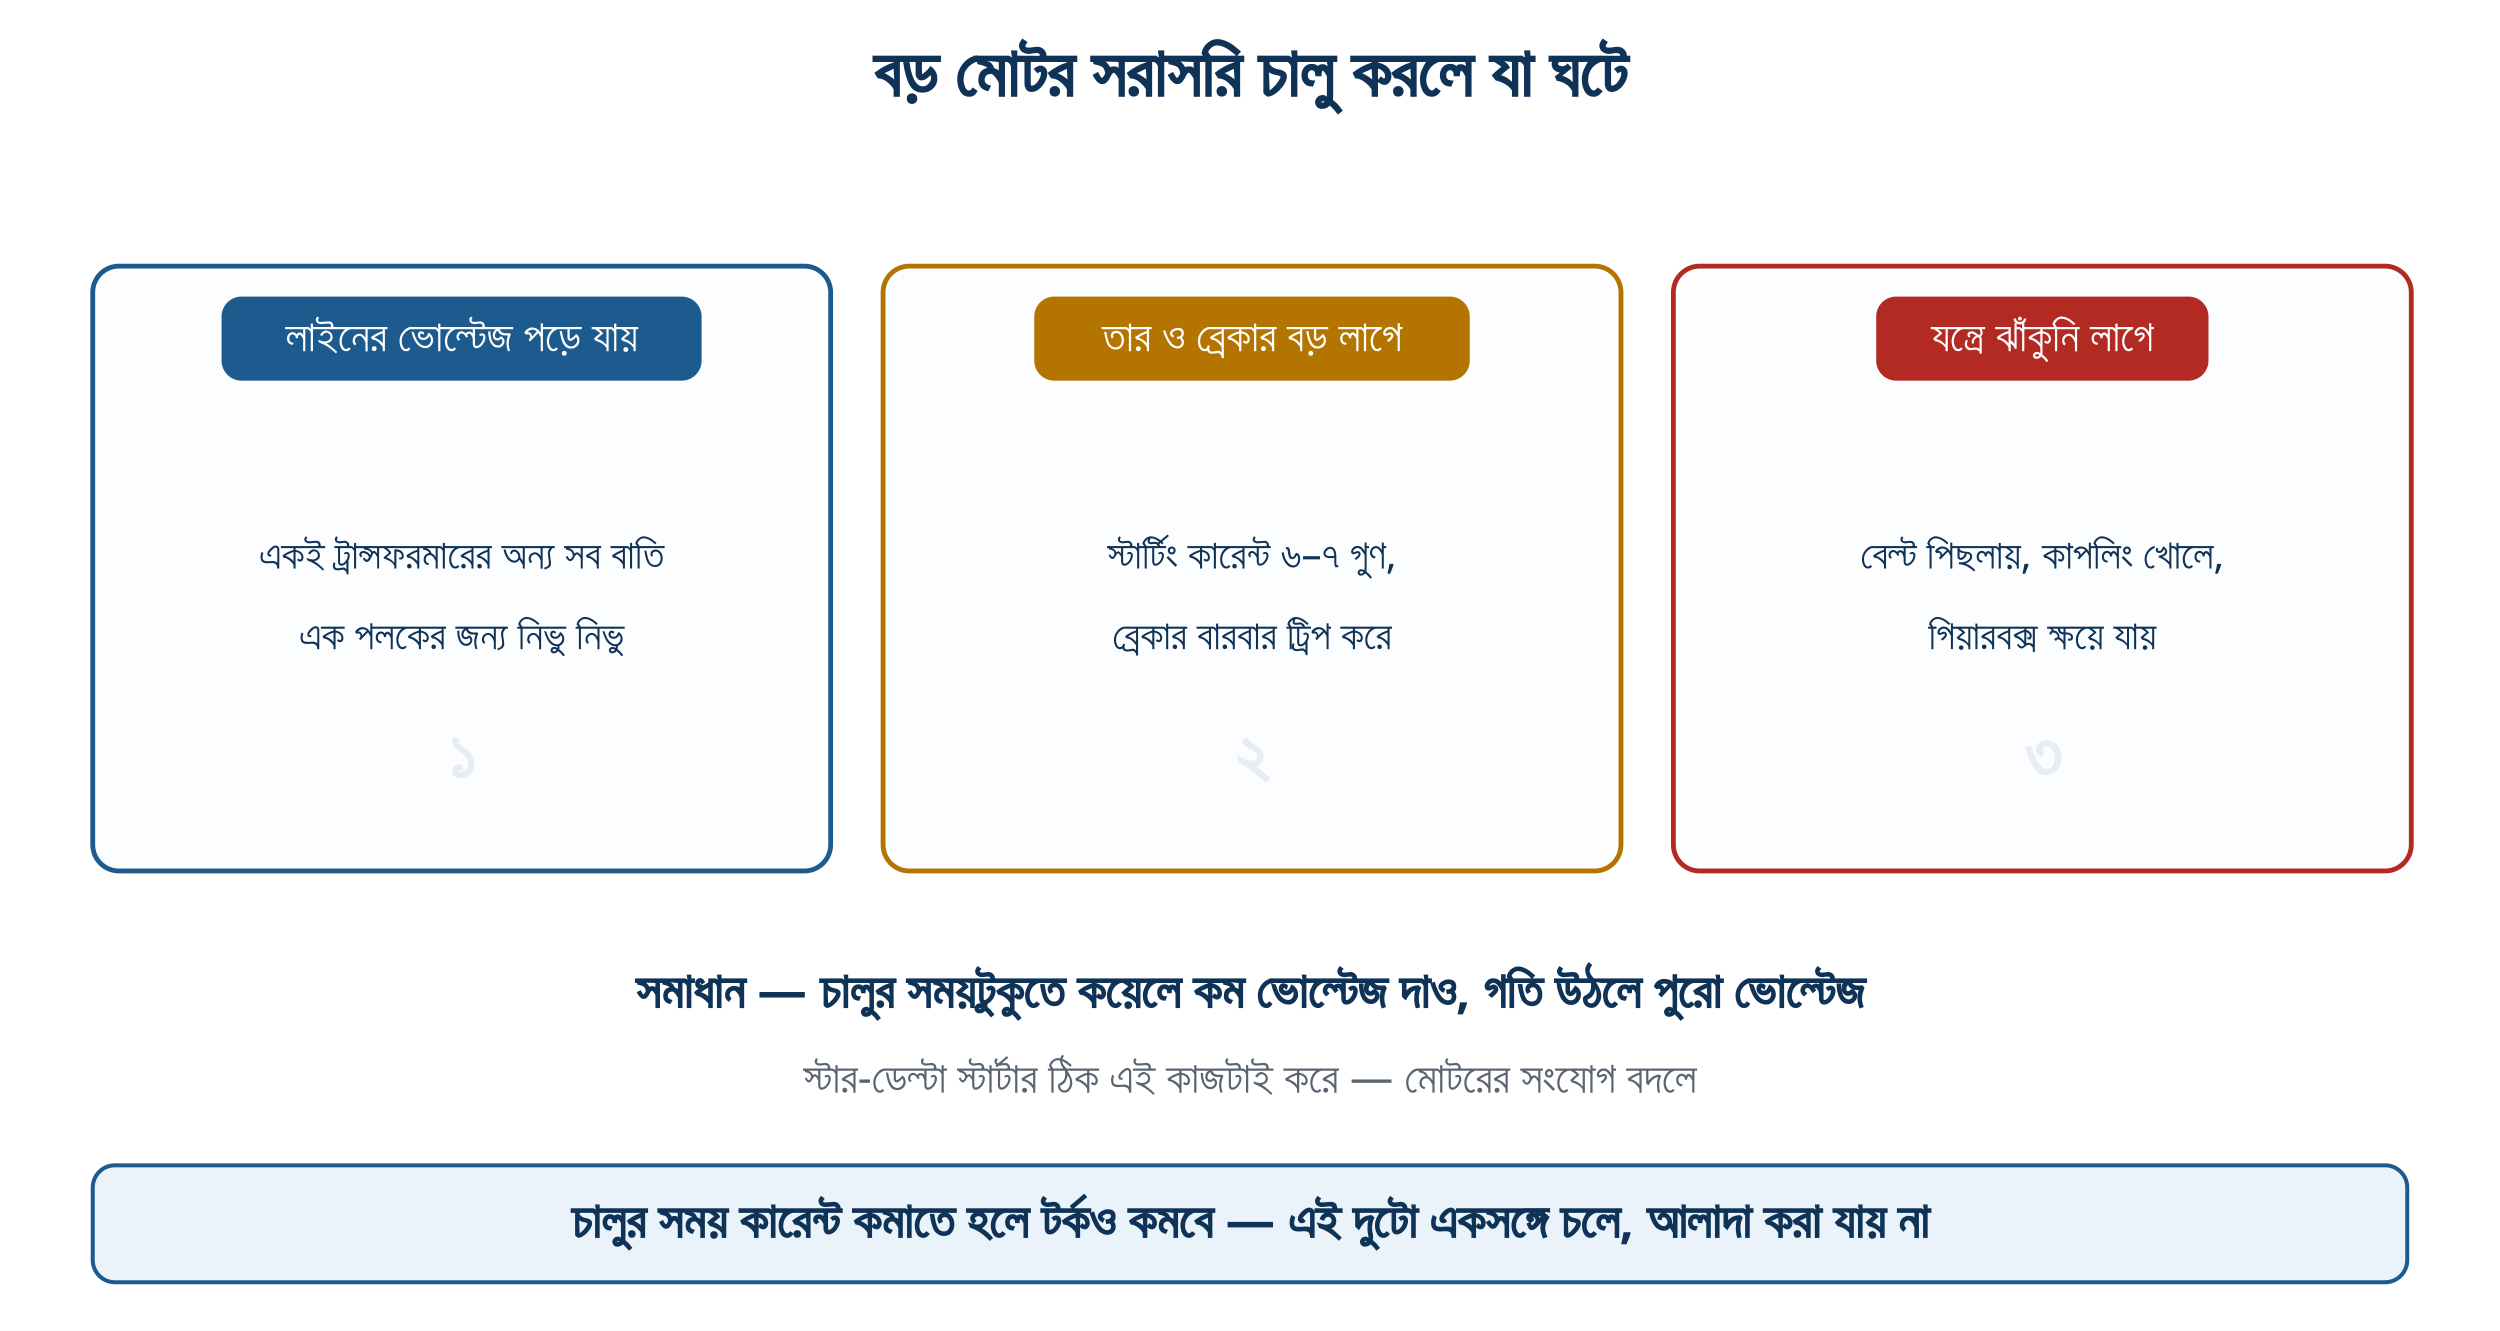
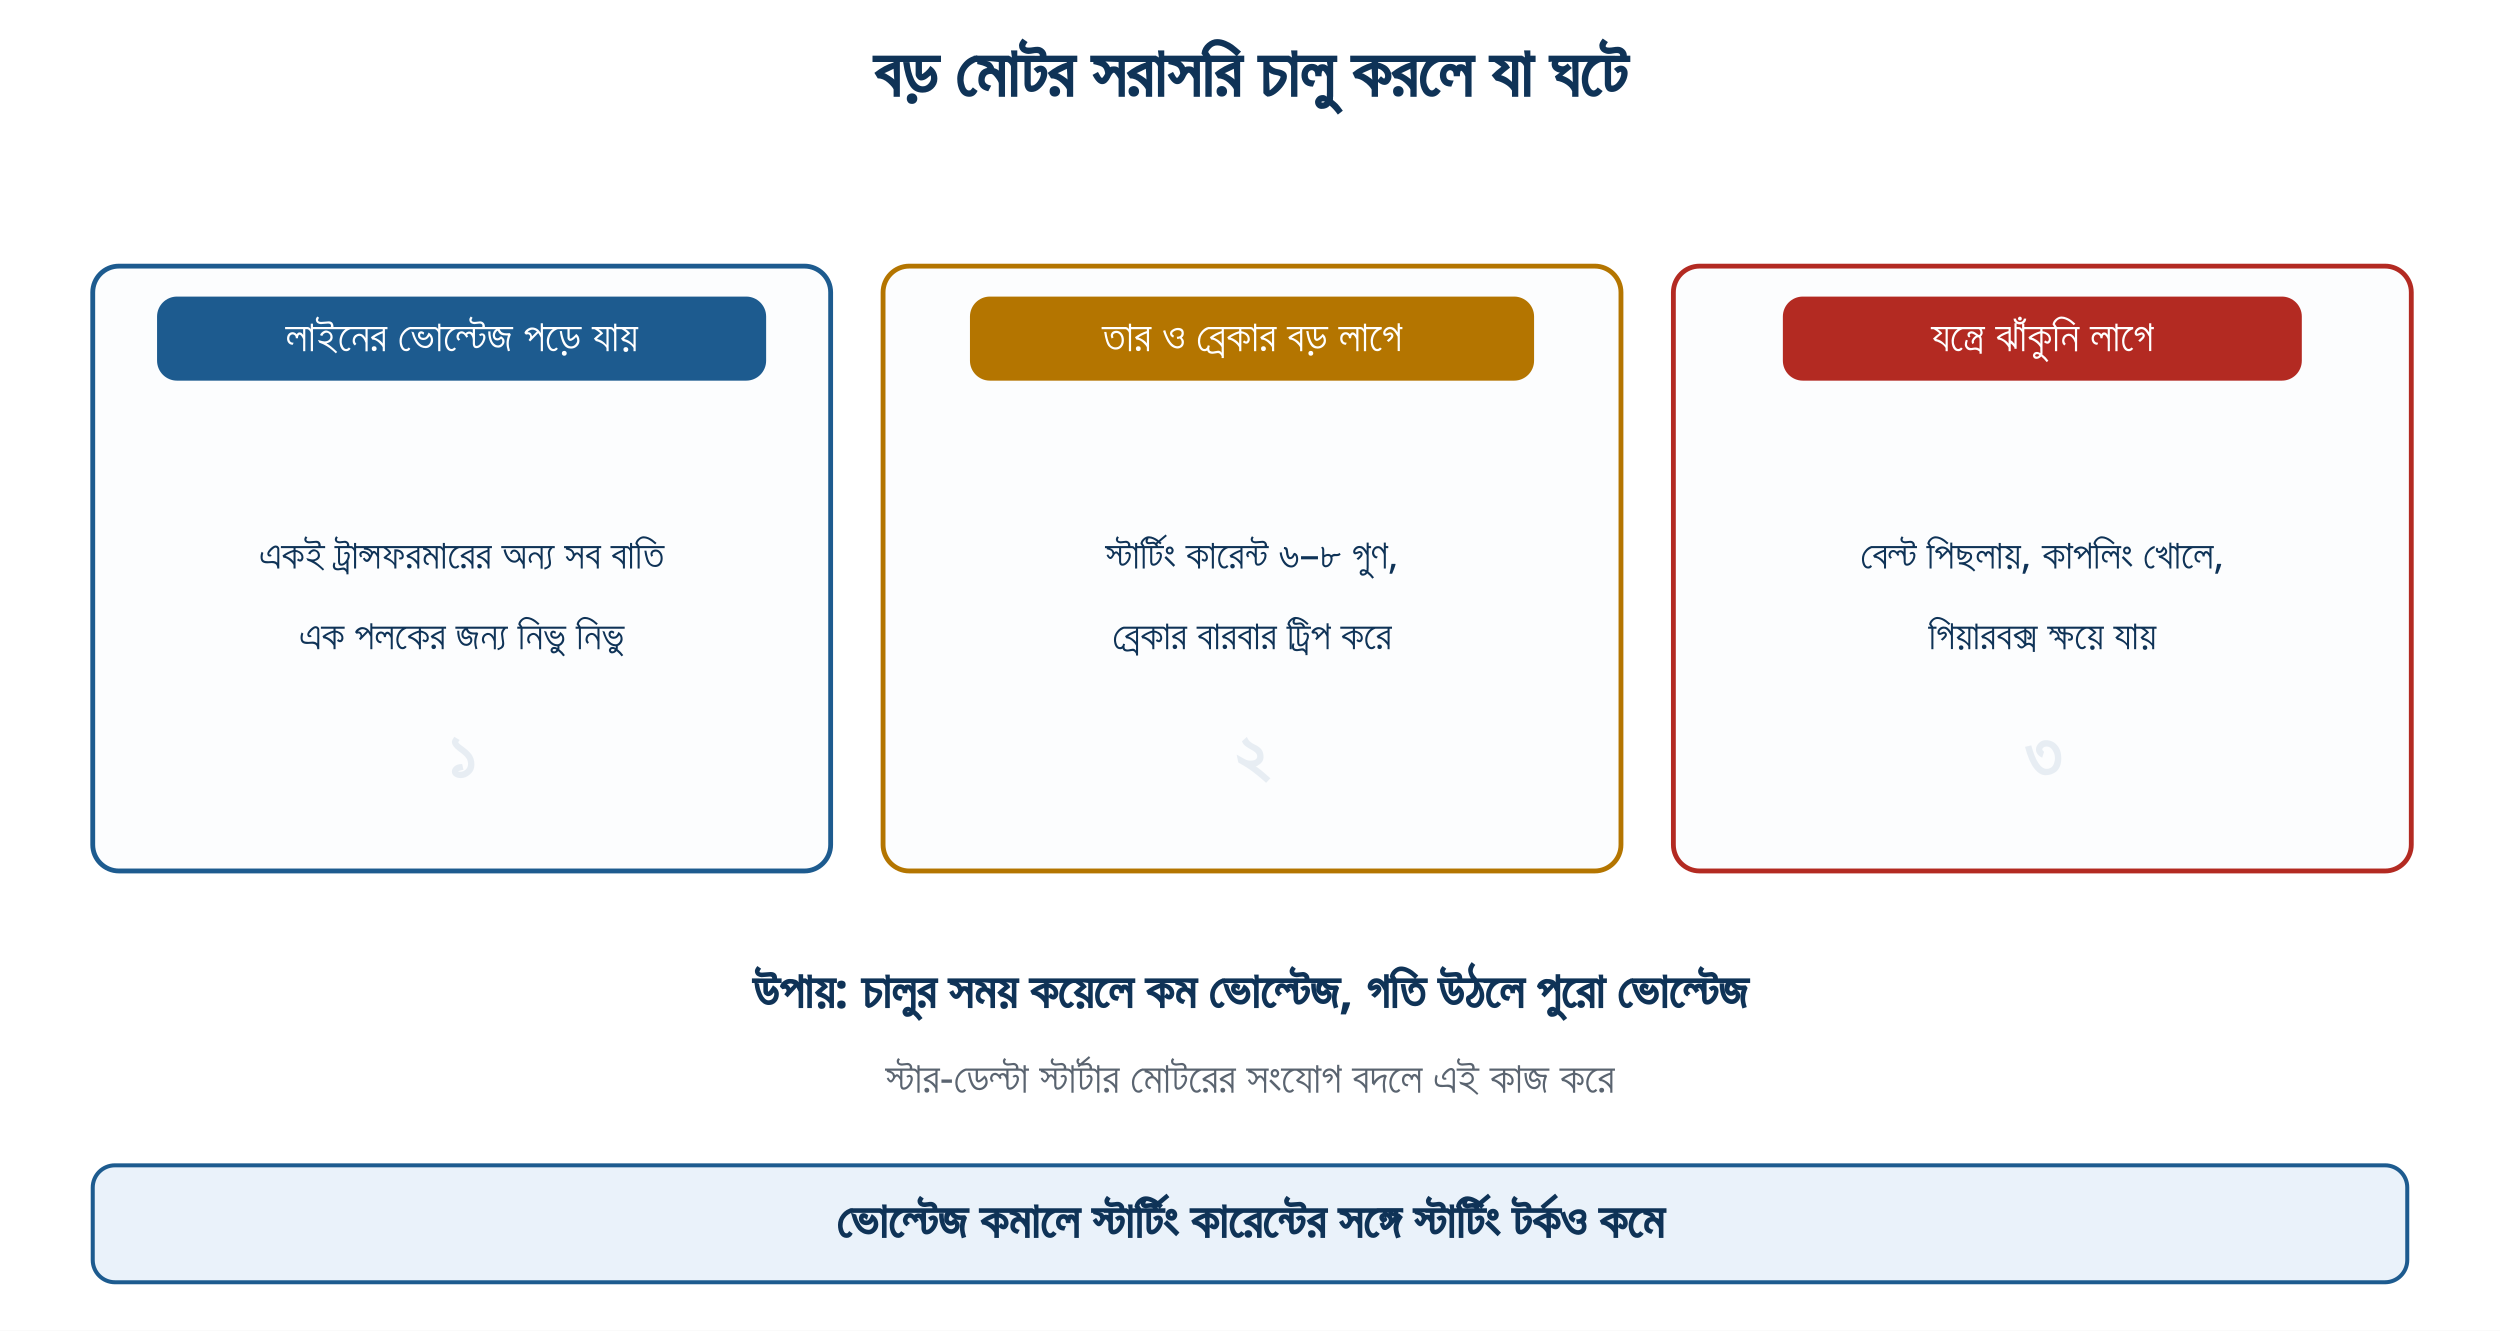
<svg xmlns="http://www.w3.org/2000/svg" width="1240" height="660" viewBox="0 0 1240 660">
  <rect width="1240" height="660" fill="#FFFFFF" />
  <text x="620.0" y="48.0" font-family="Kalpurush" font-size="34" font-weight="700" fill="#0F3357" text-anchor="middle">বড় মোটর সরাসরি চালু করলে যা ঘটে</text>
  <rect x="46.0" y="132.0" width="366.0" height="300.0" rx="13" fill="#FCFDFE" stroke="#1D5B8F" stroke-width="2.4" />
-   <rect x="110.8" y="148.0" width="236.3" height="39.9" rx="9" fill="#1D5B8F" stroke="#1D5B8F" stroke-width="1.8" />
+   <rect x="78.8" y="148.0" width="300.3" height="39.9" rx="9" fill="#1D5B8F" stroke="#1D5B8F" stroke-width="1.8" />
  <text x="229.0" y="174.2" font-family="Kalpurush" font-size="21.5" font-weight="600" fill="#FFFFFF" text-anchor="middle">লাইনের ভোল্টেজ পড়ে যায়</text>
  <text x="229.0" y="282.0" font-family="Kalpurush" font-size="20" font-weight="400" fill="#0F3357" text-anchor="middle">একই ট্রান্সফরমারের অন্য সব বাতি</text>
  <text x="229.0" y="322.0" font-family="Kalpurush" font-size="20" font-weight="400" fill="#0F3357" text-anchor="middle">এক পলকের জন্য নিভু নিভু</text>
  <text x="229.0" y="386.0" font-family="Kalpurush" font-size="34" font-weight="700" fill="#E7EDF3" text-anchor="middle">১</text>
  <rect x="438.0" y="132.0" width="366.0" height="300.0" rx="13" fill="#FCFDFE" stroke="#B47500" stroke-width="2.4" />
-   <rect x="513.9" y="148.0" width="214.2" height="39.9" rx="9" fill="#B47500" stroke="#B47500" stroke-width="1.8" />
+   <rect x="482.0" y="148.0" width="278.0" height="39.9" rx="9" fill="#B47500" stroke="#B47500" stroke-width="1.8" />
  <text x="621.0" y="174.2" font-family="Kalpurush" font-size="21.5" font-weight="600" fill="#FFFFFF" text-anchor="middle">তার ও ব্রেকার বড় লাগে</text>
-   <text x="621.0" y="282.0" font-family="Kalpurush" font-size="20" font-weight="400" fill="#0F3357" text-anchor="middle">স্টার্টিং কারেন্ট ৬–৭ গুণ,</text>
+   <text x="621.0" y="282.0" font-family="Kalpurush" font-size="20" font-weight="400" fill="#0F3357" text-anchor="middle">স্টার্টিং কারেন্ট ৬–৮ গুণ,</text>
  <text x="621.0" y="322.0" font-family="Kalpurush" font-size="20" font-weight="400" fill="#0F3357" text-anchor="middle">ব্রেকার বারবার ট্রিপ করে</text>
  <text x="621.0" y="386.0" font-family="Kalpurush" font-size="34" font-weight="700" fill="#E7EDF3" text-anchor="middle">২</text>
  <rect x="830.0" y="132.0" width="366.0" height="300.0" rx="13" fill="#FCFDFE" stroke="#B32A22" stroke-width="2.4" />
-   <rect x="931.5" y="148.0" width="163.0" height="39.9" rx="9" fill="#B32A22" stroke="#B32A22" stroke-width="1.8" />
+   <rect x="885.2" y="148.0" width="255.6" height="39.9" rx="9" fill="#B32A22" stroke="#B32A22" stroke-width="1.8" />
  <text x="1013.0" y="174.2" font-family="Kalpurush" font-size="21.5" font-weight="600" fill="#FFFFFF" text-anchor="middle">যন্ত্রে ঝাঁকুনি লাগে</text>
  <text x="1013.0" y="282.0" font-family="Kalpurush" font-size="20" font-weight="400" fill="#0F3357" text-anchor="middle">বেল্ট পিছলায়, কাপলিং খোলে,</text>
  <text x="1013.0" y="322.0" font-family="Kalpurush" font-size="20" font-weight="400" fill="#0F3357" text-anchor="middle">গিয়ারবক্স ক্ষয়ে যায়</text>
  <text x="1013.0" y="386.0" font-family="Kalpurush" font-size="34" font-weight="700" fill="#E7EDF3" text-anchor="middle">৩</text>
-   <text x="620.0" y="500.0" font-family="Kalpurush" font-size="24.5" font-weight="700" fill="#0F3357" text-anchor="middle">সমাধান — চালুর সময়টুকুতে কয়েলে কম ভোল্টেজ দাও, গতি উঠলে পুরো ভোল্টেজ</text>
-   <text x="620.0" y="542.0" font-family="Kalpurush" font-size="21.5" font-weight="400" fill="#5A6470" text-anchor="middle">স্টার-ডেল্টা স্টার্টার ঠিক এই কাজটাই করে — মোটরের সংযোগ বদলে</text>
+   <text x="620.0" y="500.0" font-family="Kalpurush" font-size="24.5" font-weight="700" fill="#0F3357" text-anchor="middle">উপায়: চালুর সময় কয়েলে কম ভোল্টেজ, গতি উঠলে পুরো ভোল্টেজ</text>
+   <text x="620.0" y="542.0" font-family="Kalpurush" font-size="21.5" font-weight="400" fill="#5A6470" text-anchor="middle">স্টার-ডেল্টা স্টার্টার মোটরের সংযোগ বদলে এই কাজ করে</text>
  <rect x="46.0" y="578.0" width="1148.0" height="58.0" rx="11" fill="#EAF2FA" stroke="#1D5B8F" stroke-width="2" />
-   <text x="620.0" y="614.0" font-family="Kalpurush" font-size="24.5" font-weight="700" fill="#0F3357" text-anchor="middle">চালুর সময় কারেন্ট কমাতে হলে টর্কও কমবে — এই দুটো একসঙ্গে চলে, আলাদা করা যায় না</text>
+   <text x="620.0" y="614.0" font-family="Kalpurush" font-size="24.5" font-weight="700" fill="#0F3357" text-anchor="middle">ভোল্টেজ কমালে স্টার্টিং কারেন্টের সঙ্গে স্টার্টিং টর্কও কমে</text>
</svg>
